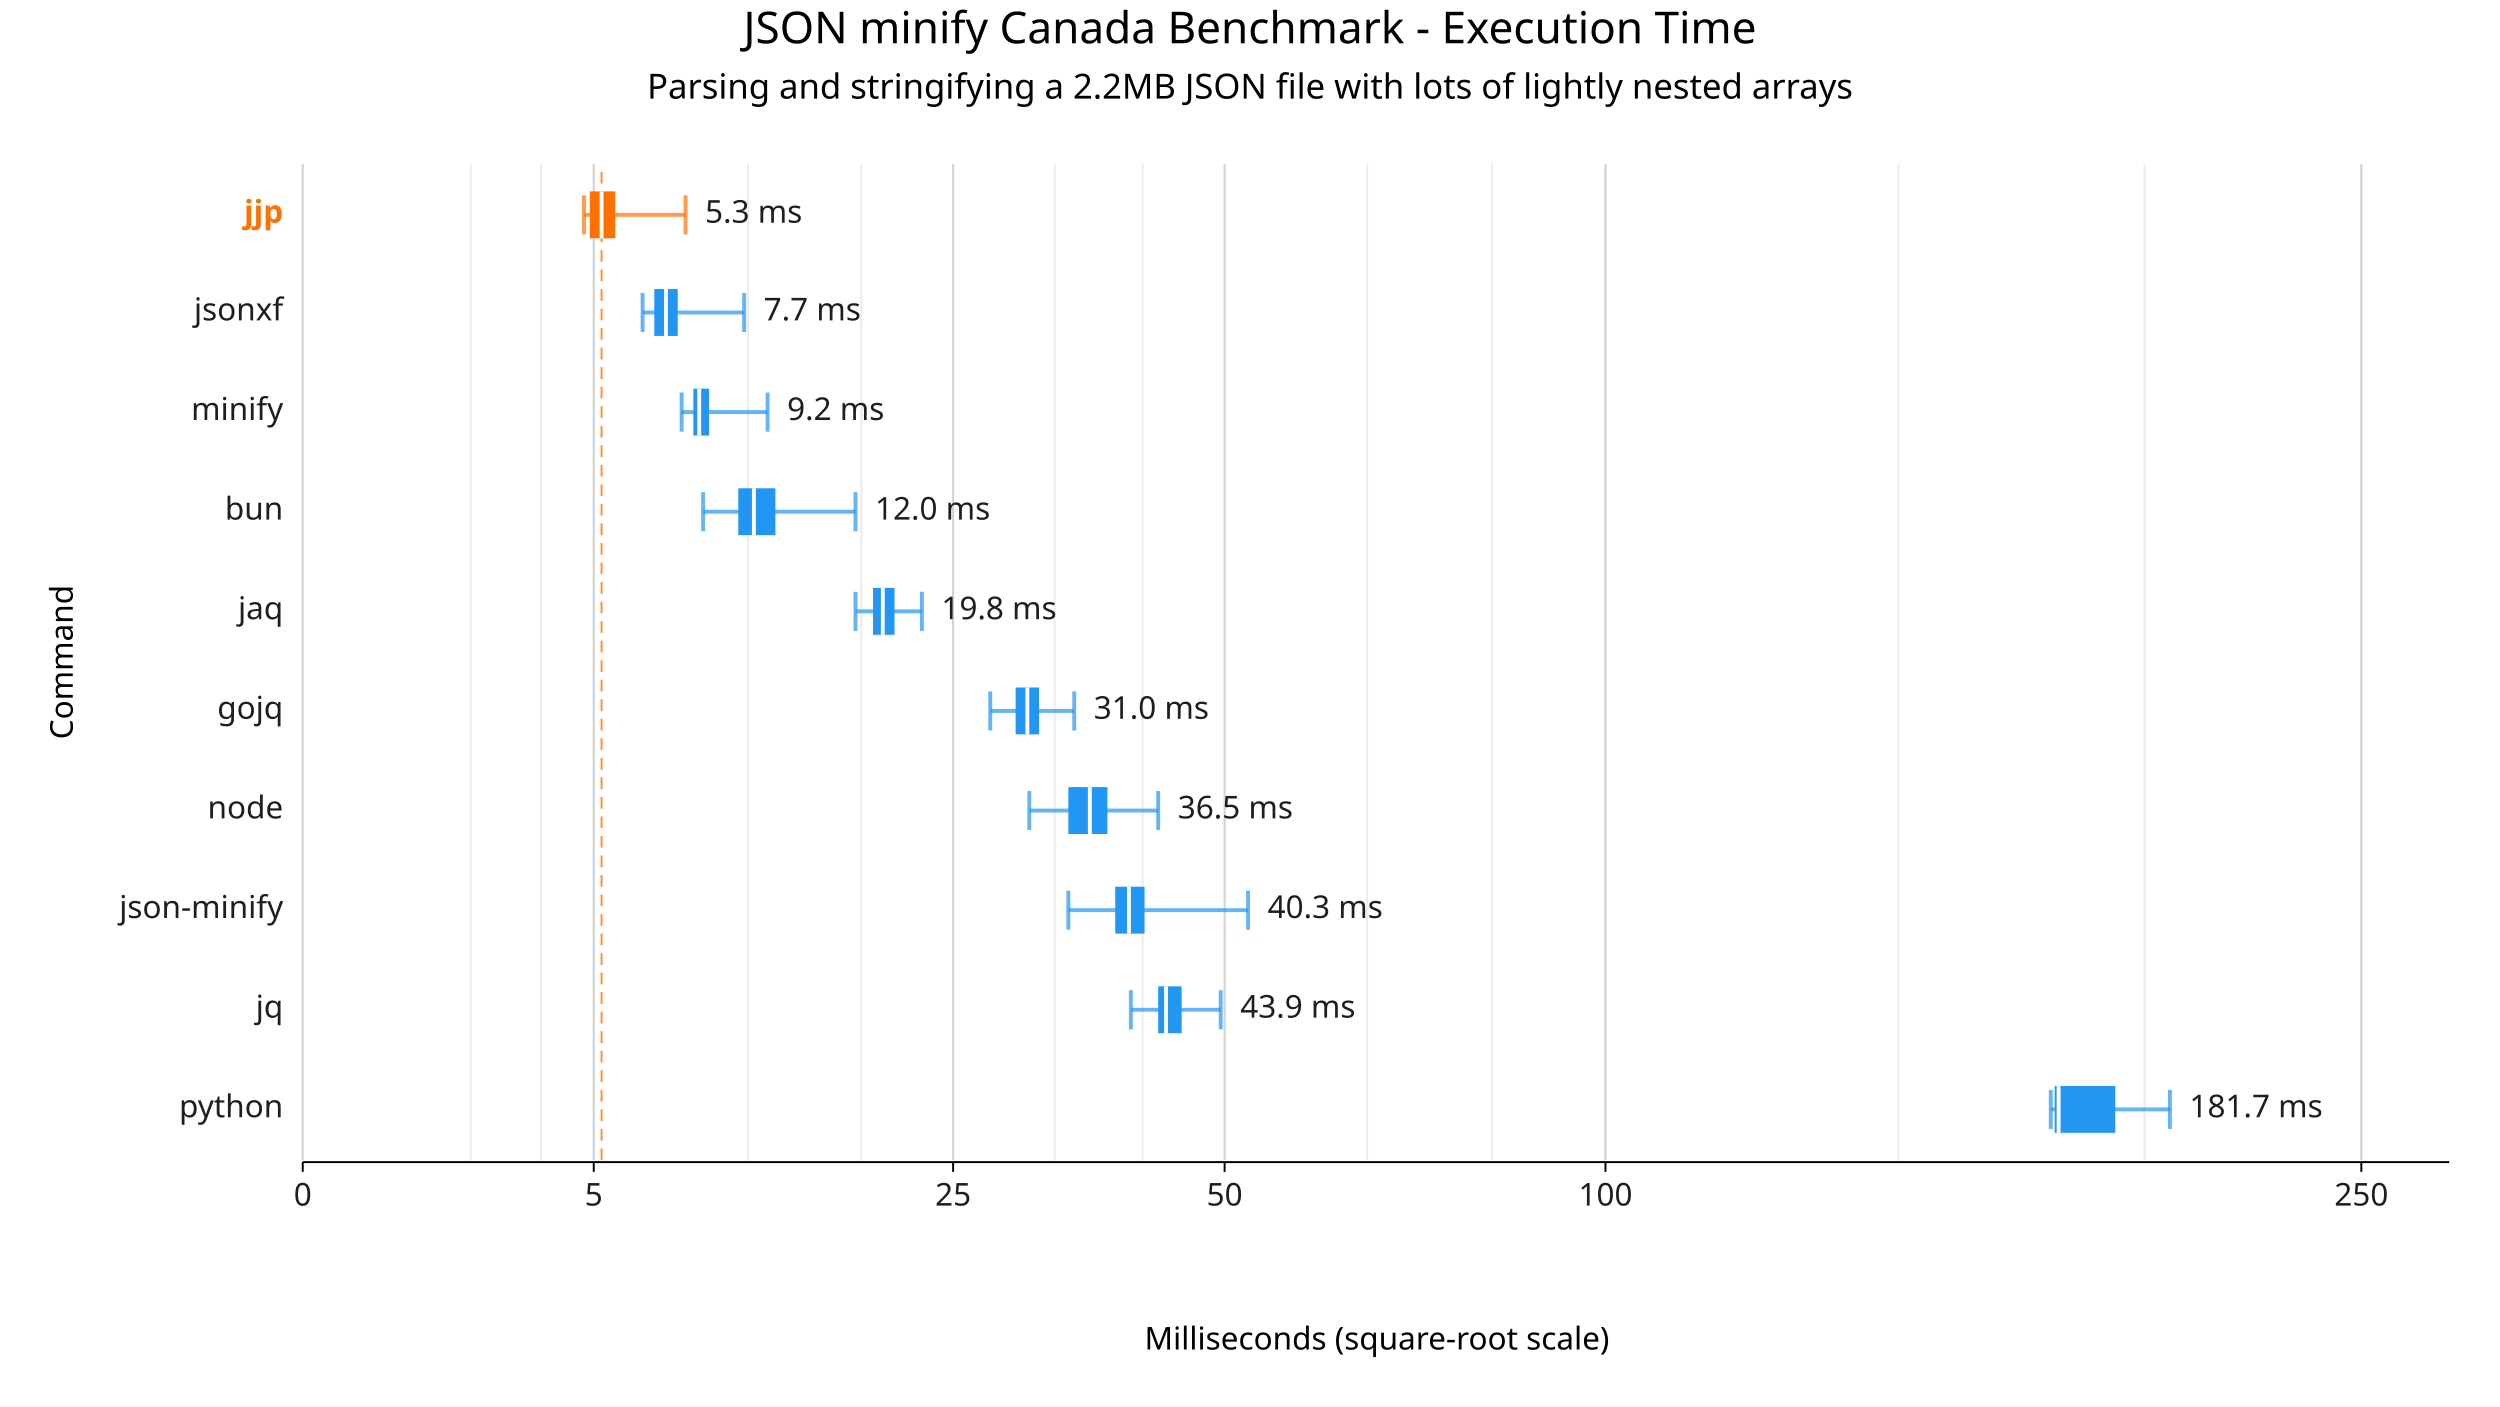
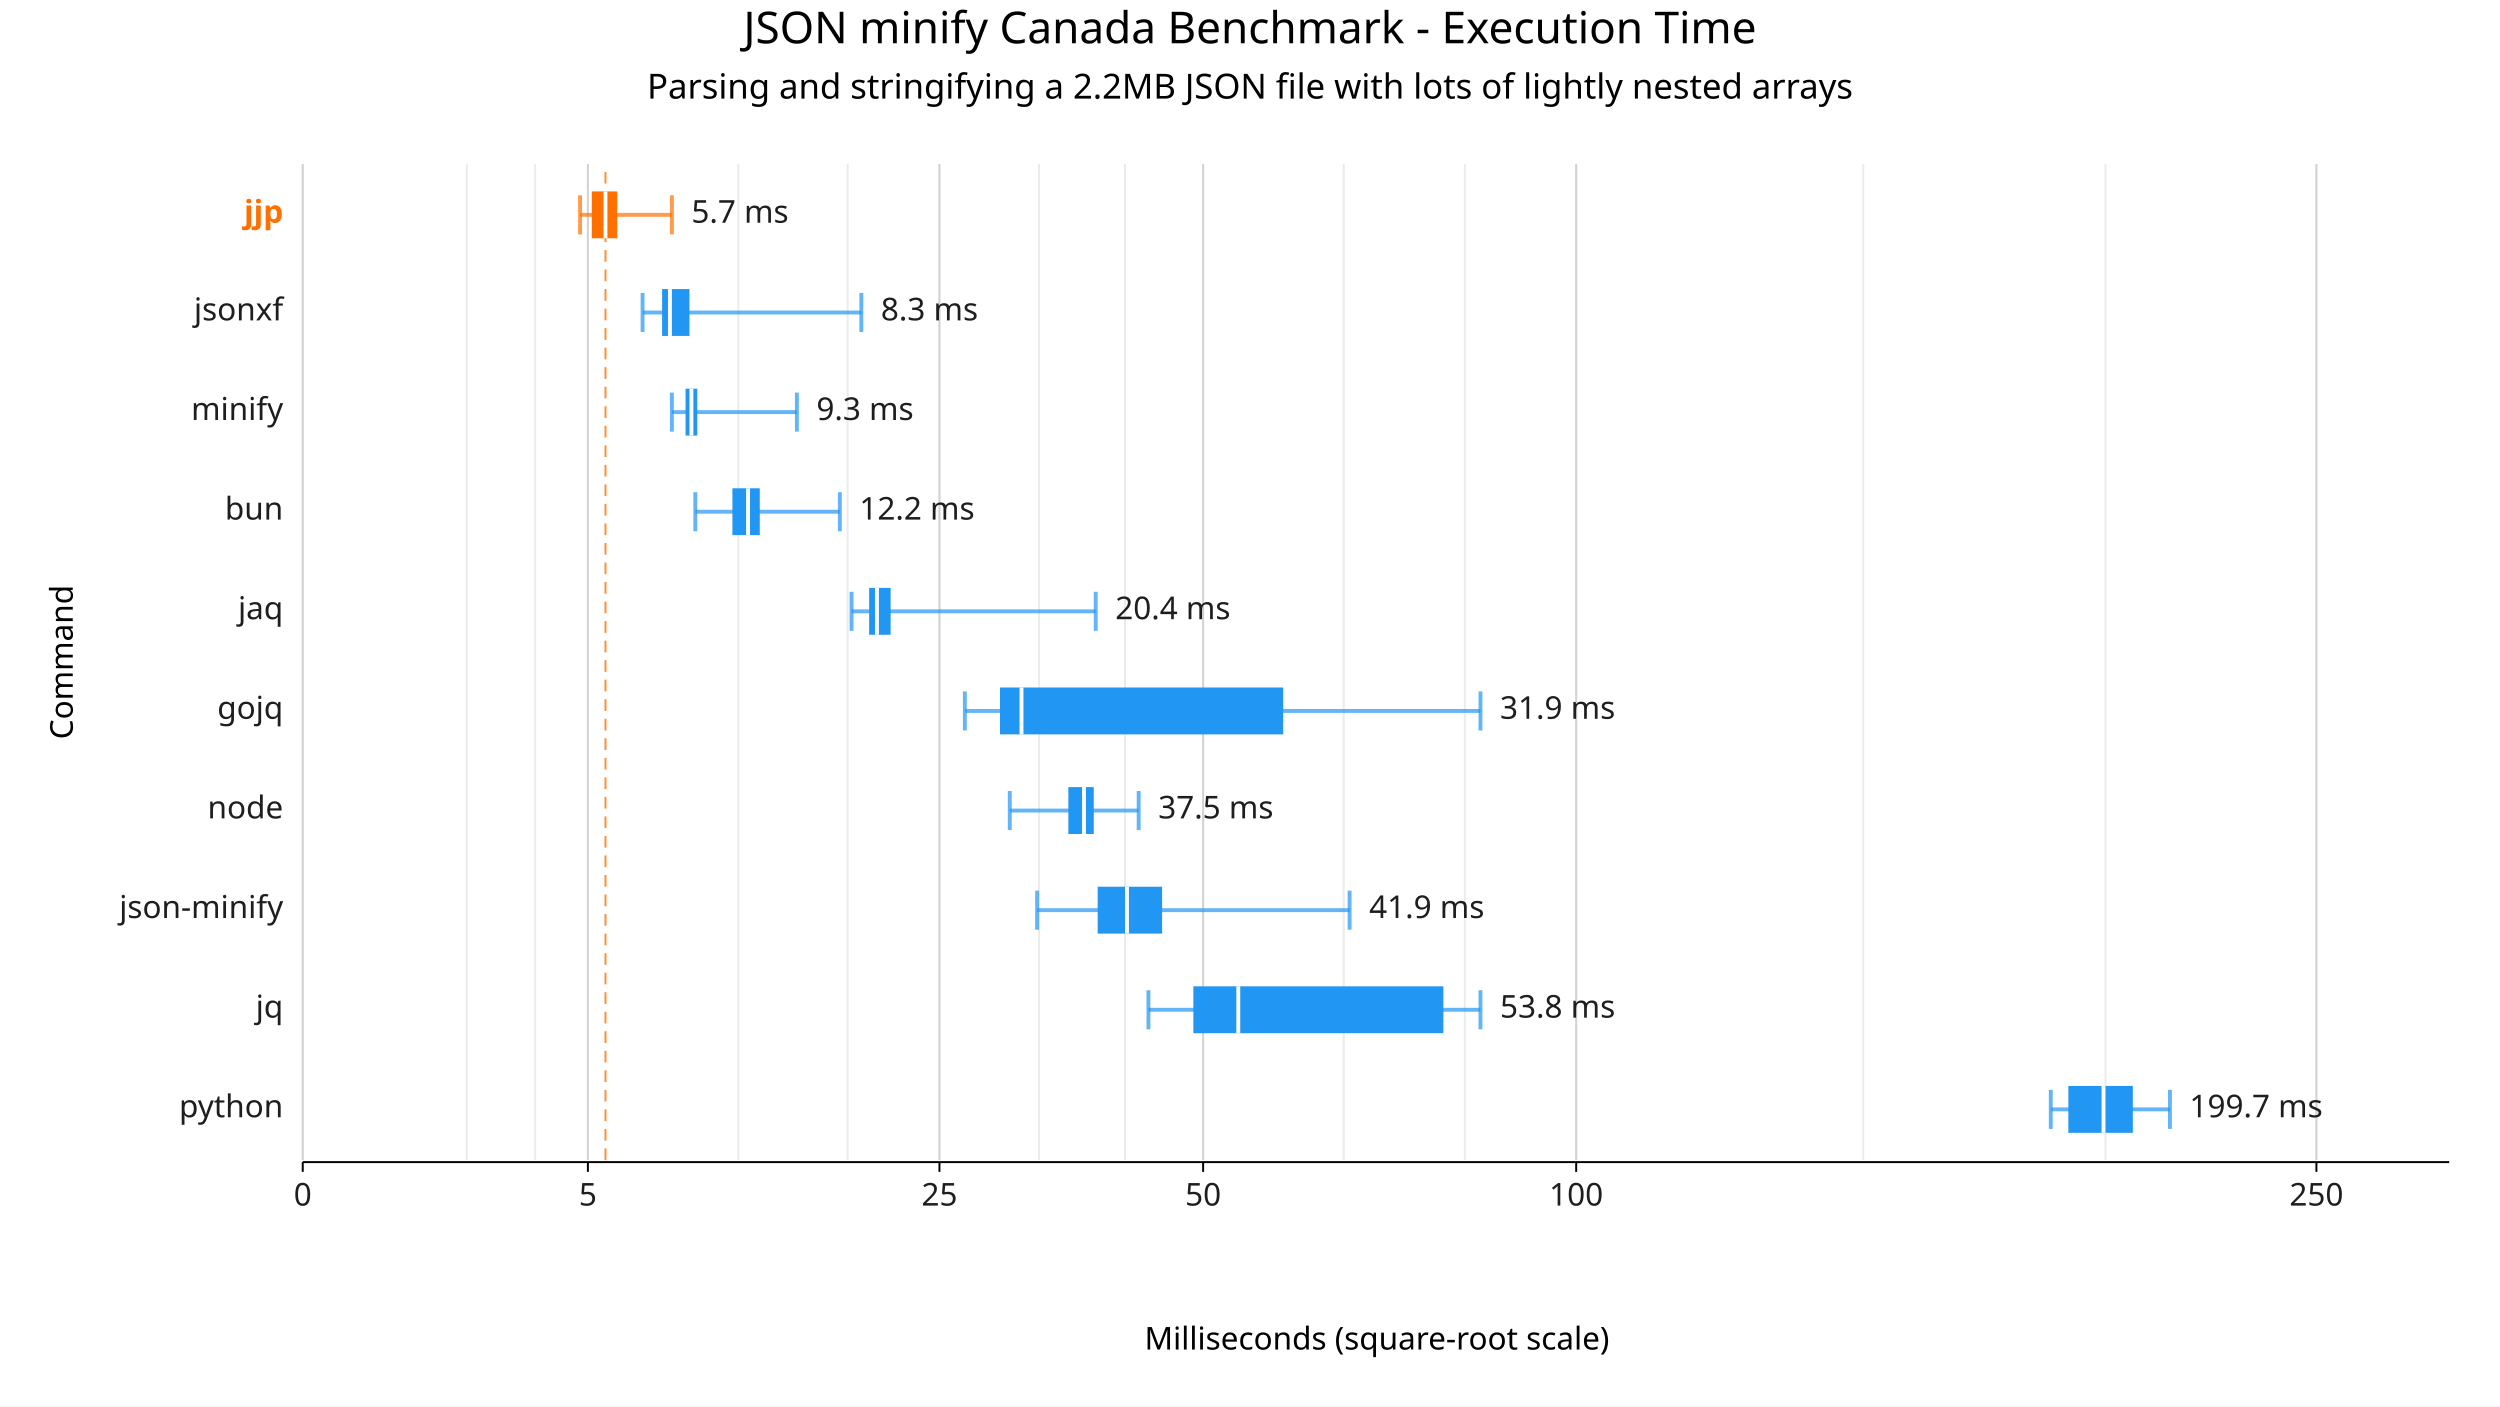
<svg xmlns="http://www.w3.org/2000/svg" width="1280" height="720" viewBox="0 0 1280 720">
-   <rect x="0" y="0" width="1280" height="720" opacity="1" fill="#FFFFFF" stroke="none" />
-   <text x="640" y="5" dy="0.76em" text-anchor="middle" font-family="sans-serif" font-size="22.581" opacity="1" fill="#000000">
- JSON minify Canada Benchmark - Execution Time
- </text>
-   <text x="640" y="37" dy="0.76em" text-anchor="middle" font-family="sans-serif" font-size="17.742" opacity="1" fill="#000000">
- Parsing and stringifying a 2.2MB JSON file with lots of lightly nested arrays
- </text>
-   <line opacity="1" stroke="#EBEBEB" stroke-width="1" x1="155" y1="594" x2="155" y2="84" />
-   <line opacity="1" stroke="#EBEBEB" stroke-width="1" x1="304" y1="594" x2="304" y2="84" />
-   <line opacity="1" stroke="#EBEBEB" stroke-width="1" x1="488" y1="594" x2="488" y2="84" />
-   <line opacity="1" stroke="#EBEBEB" stroke-width="1" x1="627" y1="594" x2="627" y2="84" />
-   <line opacity="1" stroke="#EBEBEB" stroke-width="1" x1="822" y1="594" x2="822" y2="84" />
-   <line opacity="1" stroke="#EBEBEB" stroke-width="1" x1="1209" y1="594" x2="1209" y2="84" />
-   <line opacity="1" stroke="#EBEBEB" stroke-width="1" x1="241" y1="594" x2="241" y2="84" />
-   <line opacity="1" stroke="#EBEBEB" stroke-width="1" x1="277" y1="594" x2="277" y2="84" />
-   <line opacity="1" stroke="#EBEBEB" stroke-width="1" x1="383" y1="594" x2="383" y2="84" />
-   <line opacity="1" stroke="#EBEBEB" stroke-width="1" x1="441" y1="594" x2="441" y2="84" />
-   <line opacity="1" stroke="#EBEBEB" stroke-width="1" x1="540" y1="594" x2="540" y2="84" />
-   <line opacity="1" stroke="#EBEBEB" stroke-width="1" x1="585" y1="594" x2="585" y2="84" />
-   <line opacity="1" stroke="#EBEBEB" stroke-width="1" x1="700" y1="594" x2="700" y2="84" />
-   <line opacity="1" stroke="#EBEBEB" stroke-width="1" x1="764" y1="594" x2="764" y2="84" />
-   <line opacity="1" stroke="#EBEBEB" stroke-width="1" x1="972" y1="594" x2="972" y2="84" />
-   <line opacity="1" stroke="#EBEBEB" stroke-width="1" x1="1098" y1="594" x2="1098" y2="84" />
-   <text x="25" y="339" dy="0.76em" text-anchor="middle" font-family="sans-serif" font-size="16.129" opacity="1" fill="#000000" transform="rotate(270, 25, 339)">
- Command
- </text>
-   <text x="705" y="695" dy="-0.5ex" text-anchor="middle" font-family="sans-serif" font-size="16.129" opacity="1" fill="#000000">
- Milliseconds (square-root scale)
- </text>
-   <line opacity="1" stroke="#D2D2D2" stroke-width="1" x1="155" y1="594" x2="155" y2="84" />
-   <line opacity="1" stroke="#D2D2D2" stroke-width="1" x1="304" y1="594" x2="304" y2="84" />
-   <line opacity="1" stroke="#D2D2D2" stroke-width="1" x1="488" y1="594" x2="488" y2="84" />
-   <line opacity="1" stroke="#D2D2D2" stroke-width="1" x1="627" y1="594" x2="627" y2="84" />
-   <line opacity="1" stroke="#D2D2D2" stroke-width="1" x1="822" y1="594" x2="822" y2="84" />
-   <line opacity="1" stroke="#D2D2D2" stroke-width="1" x1="1209" y1="594" x2="1209" y2="84" />
-   <polyline fill="none" opacity="1" stroke="#000000" stroke-width="1" points="155,595 1254,595 " />
-   <text x="155" y="605" dy="0.76em" text-anchor="middle" font-family="sans-serif" font-size="16.129" opacity="1" fill="#1E1E1E">
- 0
- </text>
-   <polyline fill="none" opacity="1" stroke="#000000" stroke-width="1" points="155,595 155,600 " />
-   <text x="304" y="605" dy="0.76em" text-anchor="middle" font-family="sans-serif" font-size="16.129" opacity="1" fill="#1E1E1E">
- 5
- </text>
-   <polyline fill="none" opacity="1" stroke="#000000" stroke-width="1" points="304,595 304,600 " />
-   <text x="488" y="605" dy="0.76em" text-anchor="middle" font-family="sans-serif" font-size="16.129" opacity="1" fill="#1E1E1E">
- 25
- </text>
-   <polyline fill="none" opacity="1" stroke="#000000" stroke-width="1" points="488,595 488,600 " />
-   <text x="627" y="605" dy="0.76em" text-anchor="middle" font-family="sans-serif" font-size="16.129" opacity="1" fill="#1E1E1E">
- 50
- </text>
-   <polyline fill="none" opacity="1" stroke="#000000" stroke-width="1" points="627,595 627,600 " />
-   <text x="822" y="605" dy="0.76em" text-anchor="middle" font-family="sans-serif" font-size="16.129" opacity="1" fill="#1E1E1E">
- 100
- </text>
-   <polyline fill="none" opacity="1" stroke="#000000" stroke-width="1" points="822,595 822,600 " />
-   <text x="1209" y="605" dy="0.76em" text-anchor="middle" font-family="sans-serif" font-size="16.129" opacity="1" fill="#1E1E1E">
- 250
- </text>
-   <polyline fill="none" opacity="1" stroke="#000000" stroke-width="1" points="1209,595 1209,600 " />
-   <polyline fill="none" opacity="0.8" stroke="#FF7000" stroke-width="1" points="308,594 308,588 " />
-   <polyline fill="none" opacity="0.8" stroke="#FF7000" stroke-width="1" points="308,584 308,578 " />
-   <polyline fill="none" opacity="0.8" stroke="#FF7000" stroke-width="1" points="308,574 308,568 " />
-   <polyline fill="none" opacity="0.8" stroke="#FF7000" stroke-width="1" points="308,564 308,558 " />
-   <polyline fill="none" opacity="0.8" stroke="#FF7000" stroke-width="1" points="308,554 308,548 " />
-   <polyline fill="none" opacity="0.8" stroke="#FF7000" stroke-width="1" points="308,544 308,538 " />
-   <polyline fill="none" opacity="0.8" stroke="#FF7000" stroke-width="1" points="308,534 308,528 " />
-   <polyline fill="none" opacity="0.8" stroke="#FF7000" stroke-width="1" points="308,524 308,518 " />
-   <polyline fill="none" opacity="0.8" stroke="#FF7000" stroke-width="1" points="308,514 308,508 " />
-   <polyline fill="none" opacity="0.8" stroke="#FF7000" stroke-width="1" points="308,504 308,498 " />
-   <polyline fill="none" opacity="0.8" stroke="#FF7000" stroke-width="1" points="308,494 308,488 " />
-   <polyline fill="none" opacity="0.8" stroke="#FF7000" stroke-width="1" points="308,484 308,478 " />
-   <polyline fill="none" opacity="0.8" stroke="#FF7000" stroke-width="1" points="308,474 308,468 " />
-   <polyline fill="none" opacity="0.8" stroke="#FF7000" stroke-width="1" points="308,464 308,458 " />
-   <polyline fill="none" opacity="0.8" stroke="#FF7000" stroke-width="1" points="308,454 308,448 " />
-   <polyline fill="none" opacity="0.8" stroke="#FF7000" stroke-width="1" points="308,444 308,438 " />
-   <polyline fill="none" opacity="0.8" stroke="#FF7000" stroke-width="1" points="308,434 308,428 " />
-   <polyline fill="none" opacity="0.8" stroke="#FF7000" stroke-width="1" points="308,424 308,418 " />
-   <polyline fill="none" opacity="0.8" stroke="#FF7000" stroke-width="1" points="308,414 308,408 " />
-   <polyline fill="none" opacity="0.8" stroke="#FF7000" stroke-width="1" points="308,404 308,398 " />
-   <polyline fill="none" opacity="0.8" stroke="#FF7000" stroke-width="1" points="308,394 308,388 " />
-   <polyline fill="none" opacity="0.8" stroke="#FF7000" stroke-width="1" points="308,384 308,378 " />
-   <polyline fill="none" opacity="0.8" stroke="#FF7000" stroke-width="1" points="308,374 308,368 " />
-   <polyline fill="none" opacity="0.8" stroke="#FF7000" stroke-width="1" points="308,364 308,358 " />
-   <polyline fill="none" opacity="0.8" stroke="#FF7000" stroke-width="1" points="308,354 308,348 " />
-   <polyline fill="none" opacity="0.8" stroke="#FF7000" stroke-width="1" points="308,344 308,338 " />
-   <polyline fill="none" opacity="0.8" stroke="#FF7000" stroke-width="1" points="308,334 308,328 " />
-   <polyline fill="none" opacity="0.8" stroke="#FF7000" stroke-width="1" points="308,324 308,318 " />
-   <polyline fill="none" opacity="0.8" stroke="#FF7000" stroke-width="1" points="308,314 308,308 " />
-   <polyline fill="none" opacity="0.8" stroke="#FF7000" stroke-width="1" points="308,304 308,298 " />
-   <polyline fill="none" opacity="0.8" stroke="#FF7000" stroke-width="1" points="308,294 308,288 " />
-   <polyline fill="none" opacity="0.8" stroke="#FF7000" stroke-width="1" points="308,284 308,278 " />
-   <polyline fill="none" opacity="0.8" stroke="#FF7000" stroke-width="1" points="308,274 308,268 " />
-   <polyline fill="none" opacity="0.8" stroke="#FF7000" stroke-width="1" points="308,264 308,258 " />
-   <polyline fill="none" opacity="0.8" stroke="#FF7000" stroke-width="1" points="308,254 308,248 " />
-   <polyline fill="none" opacity="0.8" stroke="#FF7000" stroke-width="1" points="308,244 308,238 " />
-   <polyline fill="none" opacity="0.8" stroke="#FF7000" stroke-width="1" points="308,234 308,228 " />
-   <polyline fill="none" opacity="0.8" stroke="#FF7000" stroke-width="1" points="308,224 308,218 " />
-   <polyline fill="none" opacity="0.8" stroke="#FF7000" stroke-width="1" points="308,214 308,208 " />
-   <polyline fill="none" opacity="0.8" stroke="#FF7000" stroke-width="1" points="308,204 308,198 " />
-   <polyline fill="none" opacity="0.8" stroke="#FF7000" stroke-width="1" points="308,194 308,188 " />
-   <polyline fill="none" opacity="0.8" stroke="#FF7000" stroke-width="1" points="308,184 308,178 " />
-   <polyline fill="none" opacity="0.8" stroke="#FF7000" stroke-width="1" points="308,174 308,168 " />
-   <polyline fill="none" opacity="0.8" stroke="#FF7000" stroke-width="1" points="308,164 308,158 " />
-   <polyline fill="none" opacity="0.8" stroke="#FF7000" stroke-width="1" points="308,154 308,148 " />
-   <polyline fill="none" opacity="0.8" stroke="#FF7000" stroke-width="1" points="308,144 308,138 " />
-   <polyline fill="none" opacity="0.8" stroke="#FF7000" stroke-width="1" points="308,134 308,128 " />
-   <polyline fill="none" opacity="0.8" stroke="#FF7000" stroke-width="1" points="308,124 308,118 " />
-   <polyline fill="none" opacity="0.8" stroke="#FF7000" stroke-width="1" points="308,114 308,108 " />
-   <polyline fill="none" opacity="0.8" stroke="#FF7000" stroke-width="1" points="308,104 308,98 " />
-   <polyline fill="none" opacity="0.8" stroke="#FF7000" stroke-width="1" points="308,94 308,88 " />
-   <polyline fill="none" opacity="0.7" stroke="#2196F3" stroke-width="2" points="1050,568 1111,568 " />
-   <polyline fill="none" opacity="1" stroke="#2196F3" stroke-width="24" points="1052,568 1083,568 " />
-   <polyline fill="none" opacity="0.7" stroke="#2196F3" stroke-width="2" points="1050,558 1050,578 " />
-   <polyline fill="none" opacity="0.7" stroke="#2196F3" stroke-width="2" points="1111,558 1111,578 " />
-   <polyline fill="none" opacity="1" stroke="#FFFFFF" stroke-width="2" points="1054,556 1054,580 " />
-   <text x="1121" y="568" dy="0.5ex" text-anchor="start" font-family="sans-serif" font-size="16.129" opacity="1" fill="#1E1E1E">
- 181.7 ms
- </text>
-   <text x="145" y="568" dy="0.5ex" text-anchor="end" font-family="sans-serif" font-size="16.129" opacity="1" fill="#1E1E1E">
- python
- </text>
-   <polyline fill="none" opacity="0.7" stroke="#2196F3" stroke-width="2" points="579,517 625,517 " />
-   <polyline fill="none" opacity="1" stroke="#2196F3" stroke-width="24" points="593,517 605,517 " />
-   <polyline fill="none" opacity="0.7" stroke="#2196F3" stroke-width="2" points="579,507 579,527 " />
-   <polyline fill="none" opacity="0.7" stroke="#2196F3" stroke-width="2" points="625,507 625,527 " />
-   <polyline fill="none" opacity="1" stroke="#FFFFFF" stroke-width="2" points="597,505 597,529 " />
-   <text x="635" y="517" dy="0.5ex" text-anchor="start" font-family="sans-serif" font-size="16.129" opacity="1" fill="#1E1E1E">
- 43.9 ms
- </text>
-   <text x="145" y="517" dy="0.5ex" text-anchor="end" font-family="sans-serif" font-size="16.129" opacity="1" fill="#1E1E1E">
- jq
- </text>
-   <polyline fill="none" opacity="0.7" stroke="#2196F3" stroke-width="2" points="547,466 639,466 " />
-   <polyline fill="none" opacity="1" stroke="#2196F3" stroke-width="24" points="571,466 586,466 " />
-   <polyline fill="none" opacity="0.7" stroke="#2196F3" stroke-width="2" points="547,456 547,476 " />
-   <polyline fill="none" opacity="0.7" stroke="#2196F3" stroke-width="2" points="639,456 639,476 " />
-   <polyline fill="none" opacity="1" stroke="#FFFFFF" stroke-width="2" points="578,454 578,478 " />
-   <text x="649" y="466" dy="0.5ex" text-anchor="start" font-family="sans-serif" font-size="16.129" opacity="1" fill="#1E1E1E">
- 40.3 ms
- </text>
-   <text x="145" y="466" dy="0.5ex" text-anchor="end" font-family="sans-serif" font-size="16.129" opacity="1" fill="#1E1E1E">
- json-minify
- </text>
-   <polyline fill="none" opacity="0.7" stroke="#2196F3" stroke-width="2" points="527,415 593,415 " />
-   <polyline fill="none" opacity="1" stroke="#2196F3" stroke-width="24" points="547,415 567,415 " />
-   <polyline fill="none" opacity="0.7" stroke="#2196F3" stroke-width="2" points="527,405 527,425 " />
-   <polyline fill="none" opacity="0.7" stroke="#2196F3" stroke-width="2" points="593,405 593,425 " />
-   <polyline fill="none" opacity="1" stroke="#FFFFFF" stroke-width="2" points="558,403 558,427 " />
-   <text x="603" y="415" dy="0.5ex" text-anchor="start" font-family="sans-serif" font-size="16.129" opacity="1" fill="#1E1E1E">
- 36.5 ms
- </text>
-   <text x="145" y="415" dy="0.5ex" text-anchor="end" font-family="sans-serif" font-size="16.129" opacity="1" fill="#1E1E1E">
- node
- </text>
-   <polyline fill="none" opacity="0.7" stroke="#2196F3" stroke-width="2" points="507,364 550,364 " />
-   <polyline fill="none" opacity="1" stroke="#2196F3" stroke-width="24" points="520,364 532,364 " />
-   <polyline fill="none" opacity="0.7" stroke="#2196F3" stroke-width="2" points="507,354 507,374 " />
-   <polyline fill="none" opacity="0.7" stroke="#2196F3" stroke-width="2" points="550,354 550,374 " />
-   <polyline fill="none" opacity="1" stroke="#FFFFFF" stroke-width="2" points="526,352 526,376 " />
-   <text x="560" y="364" dy="0.5ex" text-anchor="start" font-family="sans-serif" font-size="16.129" opacity="1" fill="#1E1E1E">
- 31.0 ms
- </text>
-   <text x="145" y="364" dy="0.5ex" text-anchor="end" font-family="sans-serif" font-size="16.129" opacity="1" fill="#1E1E1E">
- gojq
- </text>
-   <polyline fill="none" opacity="0.7" stroke="#2196F3" stroke-width="2" points="438,313 472,313 " />
-   <polyline fill="none" opacity="1" stroke="#2196F3" stroke-width="24" points="447,313 458,313 " />
-   <polyline fill="none" opacity="0.7" stroke="#2196F3" stroke-width="2" points="438,303 438,323 " />
-   <polyline fill="none" opacity="0.7" stroke="#2196F3" stroke-width="2" points="472,303 472,323 " />
-   <polyline fill="none" opacity="1" stroke="#FFFFFF" stroke-width="2" points="452,301 452,325 " />
-   <text x="482" y="313" dy="0.5ex" text-anchor="start" font-family="sans-serif" font-size="16.129" opacity="1" fill="#1E1E1E">
- 19.8 ms
- </text>
-   <text x="145" y="313" dy="0.5ex" text-anchor="end" font-family="sans-serif" font-size="16.129" opacity="1" fill="#1E1E1E">
- jaq
- </text>
-   <polyline fill="none" opacity="0.7" stroke="#2196F3" stroke-width="2" points="360,262 438,262 " />
-   <polyline fill="none" opacity="1" stroke="#2196F3" stroke-width="24" points="378,262 397,262 " />
-   <polyline fill="none" opacity="0.7" stroke="#2196F3" stroke-width="2" points="360,252 360,272 " />
-   <polyline fill="none" opacity="0.7" stroke="#2196F3" stroke-width="2" points="438,252 438,272 " />
-   <polyline fill="none" opacity="1" stroke="#FFFFFF" stroke-width="2" points="386,250 386,274 " />
-   <text x="448" y="262" dy="0.5ex" text-anchor="start" font-family="sans-serif" font-size="16.129" opacity="1" fill="#1E1E1E">
- 12.0 ms
- </text>
-   <text x="145" y="262" dy="0.5ex" text-anchor="end" font-family="sans-serif" font-size="16.129" opacity="1" fill="#1E1E1E">
- bun
- </text>
-   <polyline fill="none" opacity="0.7" stroke="#2196F3" stroke-width="2" points="349,211 393,211 " />
-   <polyline fill="none" opacity="1" stroke="#2196F3" stroke-width="24" points="355,211 363,211 " />
-   <polyline fill="none" opacity="0.7" stroke="#2196F3" stroke-width="2" points="349,201 349,221 " />
-   <polyline fill="none" opacity="0.7" stroke="#2196F3" stroke-width="2" points="393,201 393,221 " />
-   <polyline fill="none" opacity="1" stroke="#FFFFFF" stroke-width="2" points="358,199 358,223 " />
-   <text x="403" y="211" dy="0.5ex" text-anchor="start" font-family="sans-serif" font-size="16.129" opacity="1" fill="#1E1E1E">
- 9.2 ms
- </text>
-   <text x="145" y="211" dy="0.5ex" text-anchor="end" font-family="sans-serif" font-size="16.129" opacity="1" fill="#1E1E1E">
- minify
- </text>
-   <polyline fill="none" opacity="0.7" stroke="#2196F3" stroke-width="2" points="329,160 381,160 " />
-   <polyline fill="none" opacity="1" stroke="#2196F3" stroke-width="24" points="335,160 347,160 " />
-   <polyline fill="none" opacity="0.7" stroke="#2196F3" stroke-width="2" points="329,150 329,170 " />
-   <polyline fill="none" opacity="0.7" stroke="#2196F3" stroke-width="2" points="381,150 381,170 " />
-   <polyline fill="none" opacity="1" stroke="#FFFFFF" stroke-width="2" points="341,148 341,172 " />
-   <text x="391" y="160" dy="0.5ex" text-anchor="start" font-family="sans-serif" font-size="16.129" opacity="1" fill="#1E1E1E">
- 7.7 ms
- </text>
-   <text x="145" y="160" dy="0.5ex" text-anchor="end" font-family="sans-serif" font-size="16.129" opacity="1" fill="#1E1E1E">
- jsonxf
- </text>
-   <polyline fill="none" opacity="0.7" stroke="#FF7000" stroke-width="2" points="299,110 351,110 " />
-   <polyline fill="none" opacity="1" stroke="#FF7000" stroke-width="24" points="302,110 315,110 " />
-   <polyline fill="none" opacity="0.7" stroke="#FF7000" stroke-width="2" points="299,100 299,120 " />
-   <polyline fill="none" opacity="0.7" stroke="#FF7000" stroke-width="2" points="351,100 351,120 " />
-   <polyline fill="none" opacity="1" stroke="#FFFFFF" stroke-width="2" points="308,98 308,122 " />
-   <text x="361" y="110" dy="0.5ex" text-anchor="start" font-family="sans-serif" font-size="16.129" opacity="1" fill="#1E1E1E">
- 5.3 ms
- </text>
-   <text x="145" y="110" dy="0.5ex" text-anchor="end" font-family="sans-serif" font-size="16.129" opacity="1" fill="#FF7000" font-weight="bold">
- jjp
- </text>
+   <path fill="#fff" d="M0 0h1280v720H0Z" />
+   <text x="640" y="5" fill="#000" dy=".76em" font-family="sans-serif" font-size="22.581px" text-anchor="middle">JSON minify Canada Benchmark - Execution Time</text>
+   <text x="640" y="37" fill="#000" dy=".76em" font-family="sans-serif" font-size="17.742px" text-anchor="middle">Parsing and stringifying a 2.2MB JSON file with lots of lightly nested arrays</text>
+   <path stroke="#ebebeb" d="M155 594V84M301 594V84M481 594V84M616 594V84M807 594V84M1186 594V84M239 594V84M274 594V84M378 594V84M434 594V84M532 594V84M576 594V84M688 594V84M750 594V84M954 594V84M1078 594V84" />
+   <text x="25" y="339" fill="#000" dy=".76em" font-family="sans-serif" font-size="16.129px" text-anchor="middle" transform="rotate(270 25 339)">Command</text>
+   <text x="705" y="695" fill="#000" dy="-.5ex" font-family="sans-serif" font-size="16.129px" text-anchor="middle">Milliseconds (square-root scale)</text>
+   <path stroke="#d2d2d2" d="M155 594V84M301 594V84M481 594V84M616 594V84M807 594V84M1186 594V84" />
+   <path fill="none" stroke="#000" d="M155 595h1099" />
+   <text x="155" y="605" fill="#1e1e1e" dy=".76em" font-family="sans-serif" font-size="16.129px" text-anchor="middle">0</text>
+   <path fill="none" stroke="#000" d="M155 595v5" />
+   <text x="301" y="605" fill="#1e1e1e" dy=".76em" font-family="sans-serif" font-size="16.129px" text-anchor="middle">5</text>
+   <path fill="none" stroke="#000" d="M301 595v5" />
+   <text x="481" y="605" fill="#1e1e1e" dy=".76em" font-family="sans-serif" font-size="16.129px" text-anchor="middle">25</text>
+   <path fill="none" stroke="#000" d="M481 595v5" />
+   <text x="616" y="605" fill="#1e1e1e" dy=".76em" font-family="sans-serif" font-size="16.129px" text-anchor="middle">50</text>
+   <path fill="none" stroke="#000" d="M616 595v5" />
+   <text x="807" y="605" fill="#1e1e1e" dy=".76em" font-family="sans-serif" font-size="16.129px" text-anchor="middle">100</text>
+   <path fill="none" stroke="#000" d="M807 595v5" />
+   <text x="1186" y="605" fill="#1e1e1e" dy=".76em" font-family="sans-serif" font-size="16.129px" text-anchor="middle">250</text>
+   <path fill="none" stroke="#000" d="M1186 595v5" />
+   <path fill="none" stroke="#ff7000" d="M310 594v-6M310 584v-6M310 574v-6M310 564v-6M310 554v-6M310 544v-6M310 534v-6M310 524v-6M310 514v-6M310 504v-6M310 494v-6M310 484v-6M310 474v-6M310 464v-6M310 454v-6M310 444v-6M310 434v-6M310 424v-6M310 414v-6M310 404v-6M310 394v-6M310 384v-6M310 374v-6M310 364v-6M310 354v-6M310 344v-6M310 334v-6M310 324v-6M310 314v-6M310 304v-6M310 294v-6M310 284v-6M310 274v-6M310 264v-6M310 254v-6M310 244v-6M310 234v-6M310 224v-6M310 214v-6M310 204v-6M310 194v-6M310 184v-6M310 174v-6M310 164v-6M310 154v-6M310 144v-6M310 134v-6M310 124v-6M310 114v-6M310 104v-6M310 94v-6" opacity=".8" />
+   <path fill="none" stroke="#2196f3" stroke-width="2" d="M1050 568h61" opacity=".7" />
+   <path fill="none" stroke="#2196f3" stroke-width="24" d="M1059 568h33" />
+   <path fill="none" stroke="#2196f3" stroke-width="2" d="M1050 558v20M1111 558v20" opacity=".7" />
+   <path fill="none" stroke="#fff" stroke-width="2" d="M1077 556v24" />
+   <text x="1121" y="568" fill="#1e1e1e" dy=".5ex" font-family="sans-serif" font-size="16.129px">199.7 ms</text>
+   <text x="145" y="568" fill="#1e1e1e" dy=".5ex" font-family="sans-serif" font-size="16.129px" text-anchor="end">python</text>
+   <path fill="none" stroke="#2196f3" stroke-width="2" d="M588 517h170" opacity=".7" />
+   <path fill="none" stroke="#2196f3" stroke-width="24" d="M611 517h128" />
+   <path fill="none" stroke="#2196f3" stroke-width="2" d="M588 507v20M758 507v20" opacity=".7" />
+   <path fill="none" stroke="#fff" stroke-width="2" d="M634 505v24" />
+   <text x="768" y="517" fill="#1e1e1e" dy=".5ex" font-family="sans-serif" font-size="16.129px">53.8 ms</text>
+   <text x="145" y="517" fill="#1e1e1e" dy=".5ex" font-family="sans-serif" font-size="16.129px" text-anchor="end">jq</text>
+   <path fill="none" stroke="#2196f3" stroke-width="2" d="M531 466h160" opacity=".7" />
+   <path fill="none" stroke="#2196f3" stroke-width="24" d="M562 466h33" />
+   <path fill="none" stroke="#2196f3" stroke-width="2" d="M531 456v20M691 456v20" opacity=".7" />
+   <path fill="none" stroke="#fff" stroke-width="2" d="M577 454v24" />
+   <text x="701" y="466" fill="#1e1e1e" dy=".5ex" font-family="sans-serif" font-size="16.129px">41.9 ms</text>
+   <text x="145" y="466" fill="#1e1e1e" dy=".5ex" font-family="sans-serif" font-size="16.129px" text-anchor="end">json-minify</text>
+   <path fill="none" stroke="#2196f3" stroke-width="2" d="M517 415h66" opacity=".7" />
+   <path fill="none" stroke="#2196f3" stroke-width="24" d="M547 415h13" />
+   <path fill="none" stroke="#2196f3" stroke-width="2" d="M517 405v20M583 405v20" opacity=".7" />
+   <path fill="none" stroke="#fff" stroke-width="2" d="M555 403v24" />
+   <text x="593" y="415" fill="#1e1e1e" dy=".5ex" font-family="sans-serif" font-size="16.129px">37.5 ms</text>
+   <text x="145" y="415" fill="#1e1e1e" dy=".5ex" font-family="sans-serif" font-size="16.129px" text-anchor="end">node</text>
+   <path fill="none" stroke="#2196f3" stroke-width="2" d="M494 364h264" opacity=".7" />
+   <path fill="none" stroke="#2196f3" stroke-width="24" d="M512 364h145" />
+   <path fill="none" stroke="#2196f3" stroke-width="2" d="M494 354v20M758 354v20" opacity=".7" />
+   <path fill="none" stroke="#fff" stroke-width="2" d="M523 352v24" />
+   <text x="768" y="364" fill="#1e1e1e" dy=".5ex" font-family="sans-serif" font-size="16.129px">31.9 ms</text>
+   <text x="145" y="364" fill="#1e1e1e" dy=".5ex" font-family="sans-serif" font-size="16.129px" text-anchor="end">gojq</text>
+   <path fill="none" stroke="#2196f3" stroke-width="2" d="M436 313h125" opacity=".7" />
+   <path fill="none" stroke="#2196f3" stroke-width="24" d="M445 313h11" />
+   <path fill="none" stroke="#2196f3" stroke-width="2" d="M436 303v20M561 303v20" opacity=".7" />
+   <path fill="none" stroke="#fff" stroke-width="2" d="M449 301v24" />
+   <text x="571" y="313" fill="#1e1e1e" dy=".5ex" font-family="sans-serif" font-size="16.129px">20.4 ms</text>
+   <text x="145" y="313" fill="#1e1e1e" dy=".5ex" font-family="sans-serif" font-size="16.129px" text-anchor="end">jaq</text>
+   <path fill="none" stroke="#2196f3" stroke-width="2" d="M356 262h74" opacity=".7" />
+   <path fill="none" stroke="#2196f3" stroke-width="24" d="M375 262h14" />
+   <path fill="none" stroke="#2196f3" stroke-width="2" d="M356 252v20M430 252v20" opacity=".7" />
+   <path fill="none" stroke="#fff" stroke-width="2" d="M383 250v24" />
+   <text x="440" y="262" fill="#1e1e1e" dy=".5ex" font-family="sans-serif" font-size="16.129px">12.2 ms</text>
+   <text x="145" y="262" fill="#1e1e1e" dy=".5ex" font-family="sans-serif" font-size="16.129px" text-anchor="end">bun</text>
+   <path fill="none" stroke="#2196f3" stroke-width="2" d="M344 211h64" opacity=".7" />
+   <path fill="none" stroke="#2196f3" stroke-width="24" d="M351 211h6" />
+   <path fill="none" stroke="#2196f3" stroke-width="2" d="M344 201v20M408 201v20" opacity=".7" />
+   <path fill="none" stroke="#fff" stroke-width="2" d="M354 199v24" />
+   <text x="418" y="211" fill="#1e1e1e" dy=".5ex" font-family="sans-serif" font-size="16.129px">9.3 ms</text>
+   <text x="145" y="211" fill="#1e1e1e" dy=".5ex" font-family="sans-serif" font-size="16.129px" text-anchor="end">minify</text>
+   <path fill="none" stroke="#2196f3" stroke-width="2" d="M329 160h112" opacity=".7" />
+   <path fill="none" stroke="#2196f3" stroke-width="24" d="M339 160h14" />
+   <path fill="none" stroke="#2196f3" stroke-width="2" d="M329 150v20M441 150v20" opacity=".7" />
+   <path fill="none" stroke="#fff" stroke-width="2" d="M343 148v24" />
+   <text x="451" y="160" fill="#1e1e1e" dy=".5ex" font-family="sans-serif" font-size="16.129px">8.3 ms</text>
+   <text x="145" y="160" fill="#1e1e1e" dy=".5ex" font-family="sans-serif" font-size="16.129px" text-anchor="end">jsonxf</text>
+   <path fill="none" stroke="#ff7000" stroke-width="2" d="M297 110h47" opacity=".7" />
+   <path fill="none" stroke="#ff7000" stroke-width="24" d="M303 110h13" />
+   <path fill="none" stroke="#ff7000" stroke-width="2" d="M297 100v20M344 100v20" opacity=".7" />
+   <path fill="none" stroke="#fff" stroke-width="2" d="M310 98v24" />
+   <text x="354" y="110" fill="#1e1e1e" dy=".5ex" font-family="sans-serif" font-size="16.129px">5.7 ms</text>
+   <text x="145" y="110" fill="#ff7000" dy=".5ex" font-family="sans-serif" font-size="16.129px" font-weight="700" text-anchor="end">jjp</text>
</svg>
